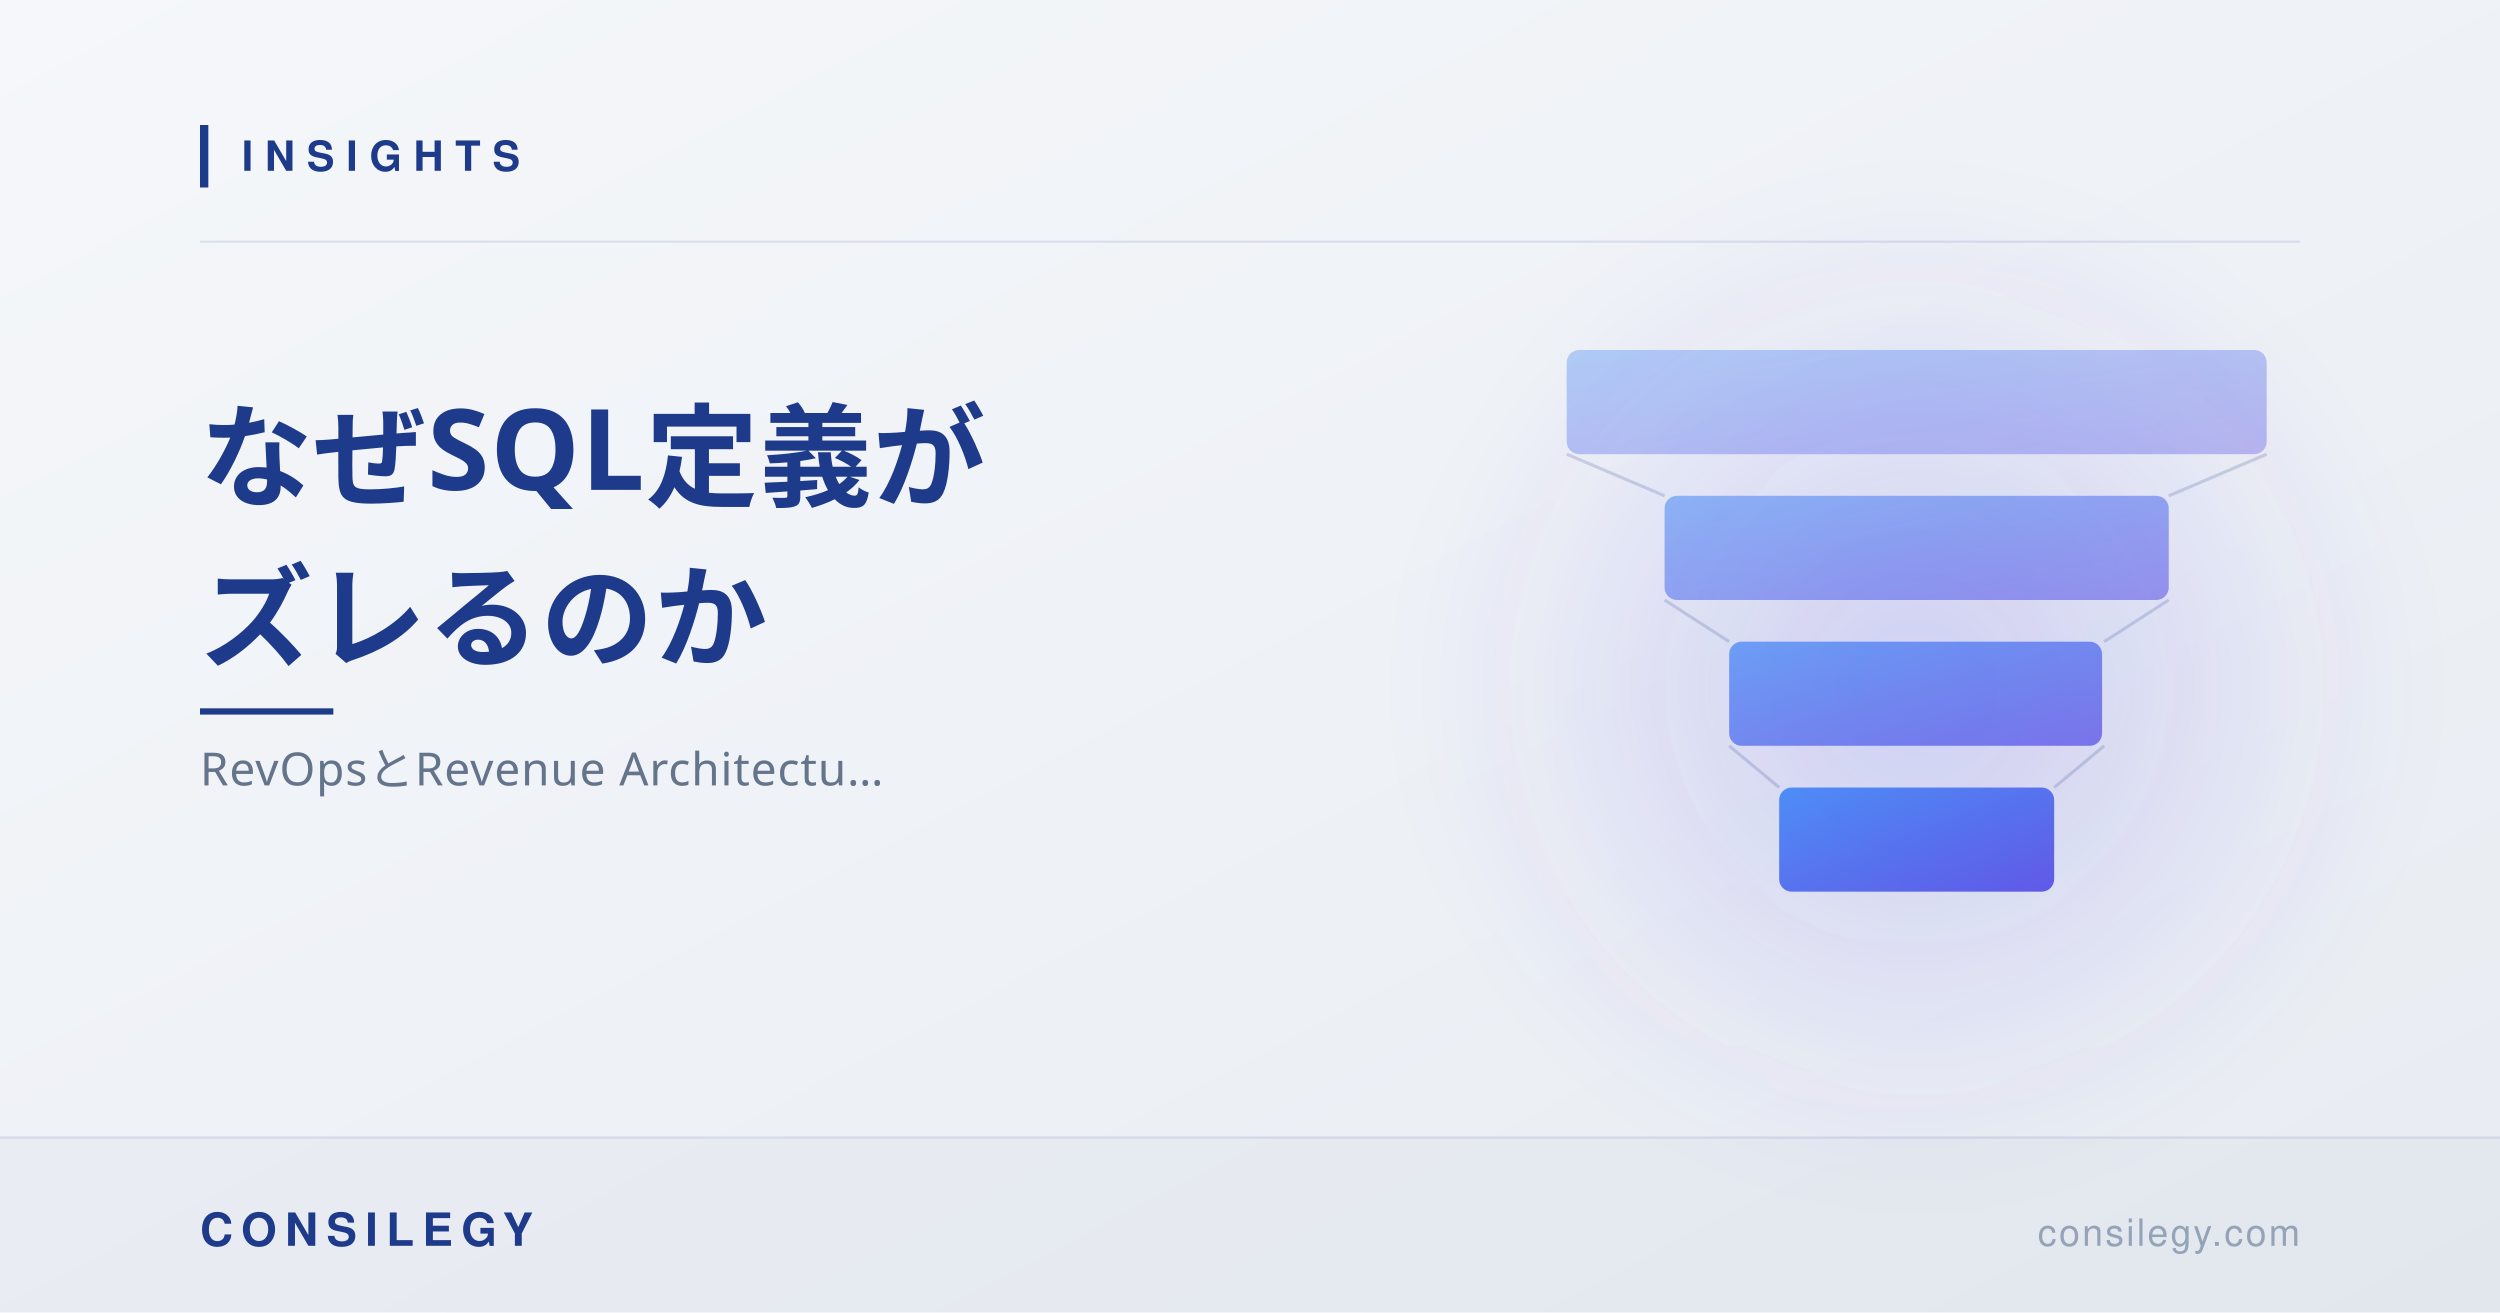
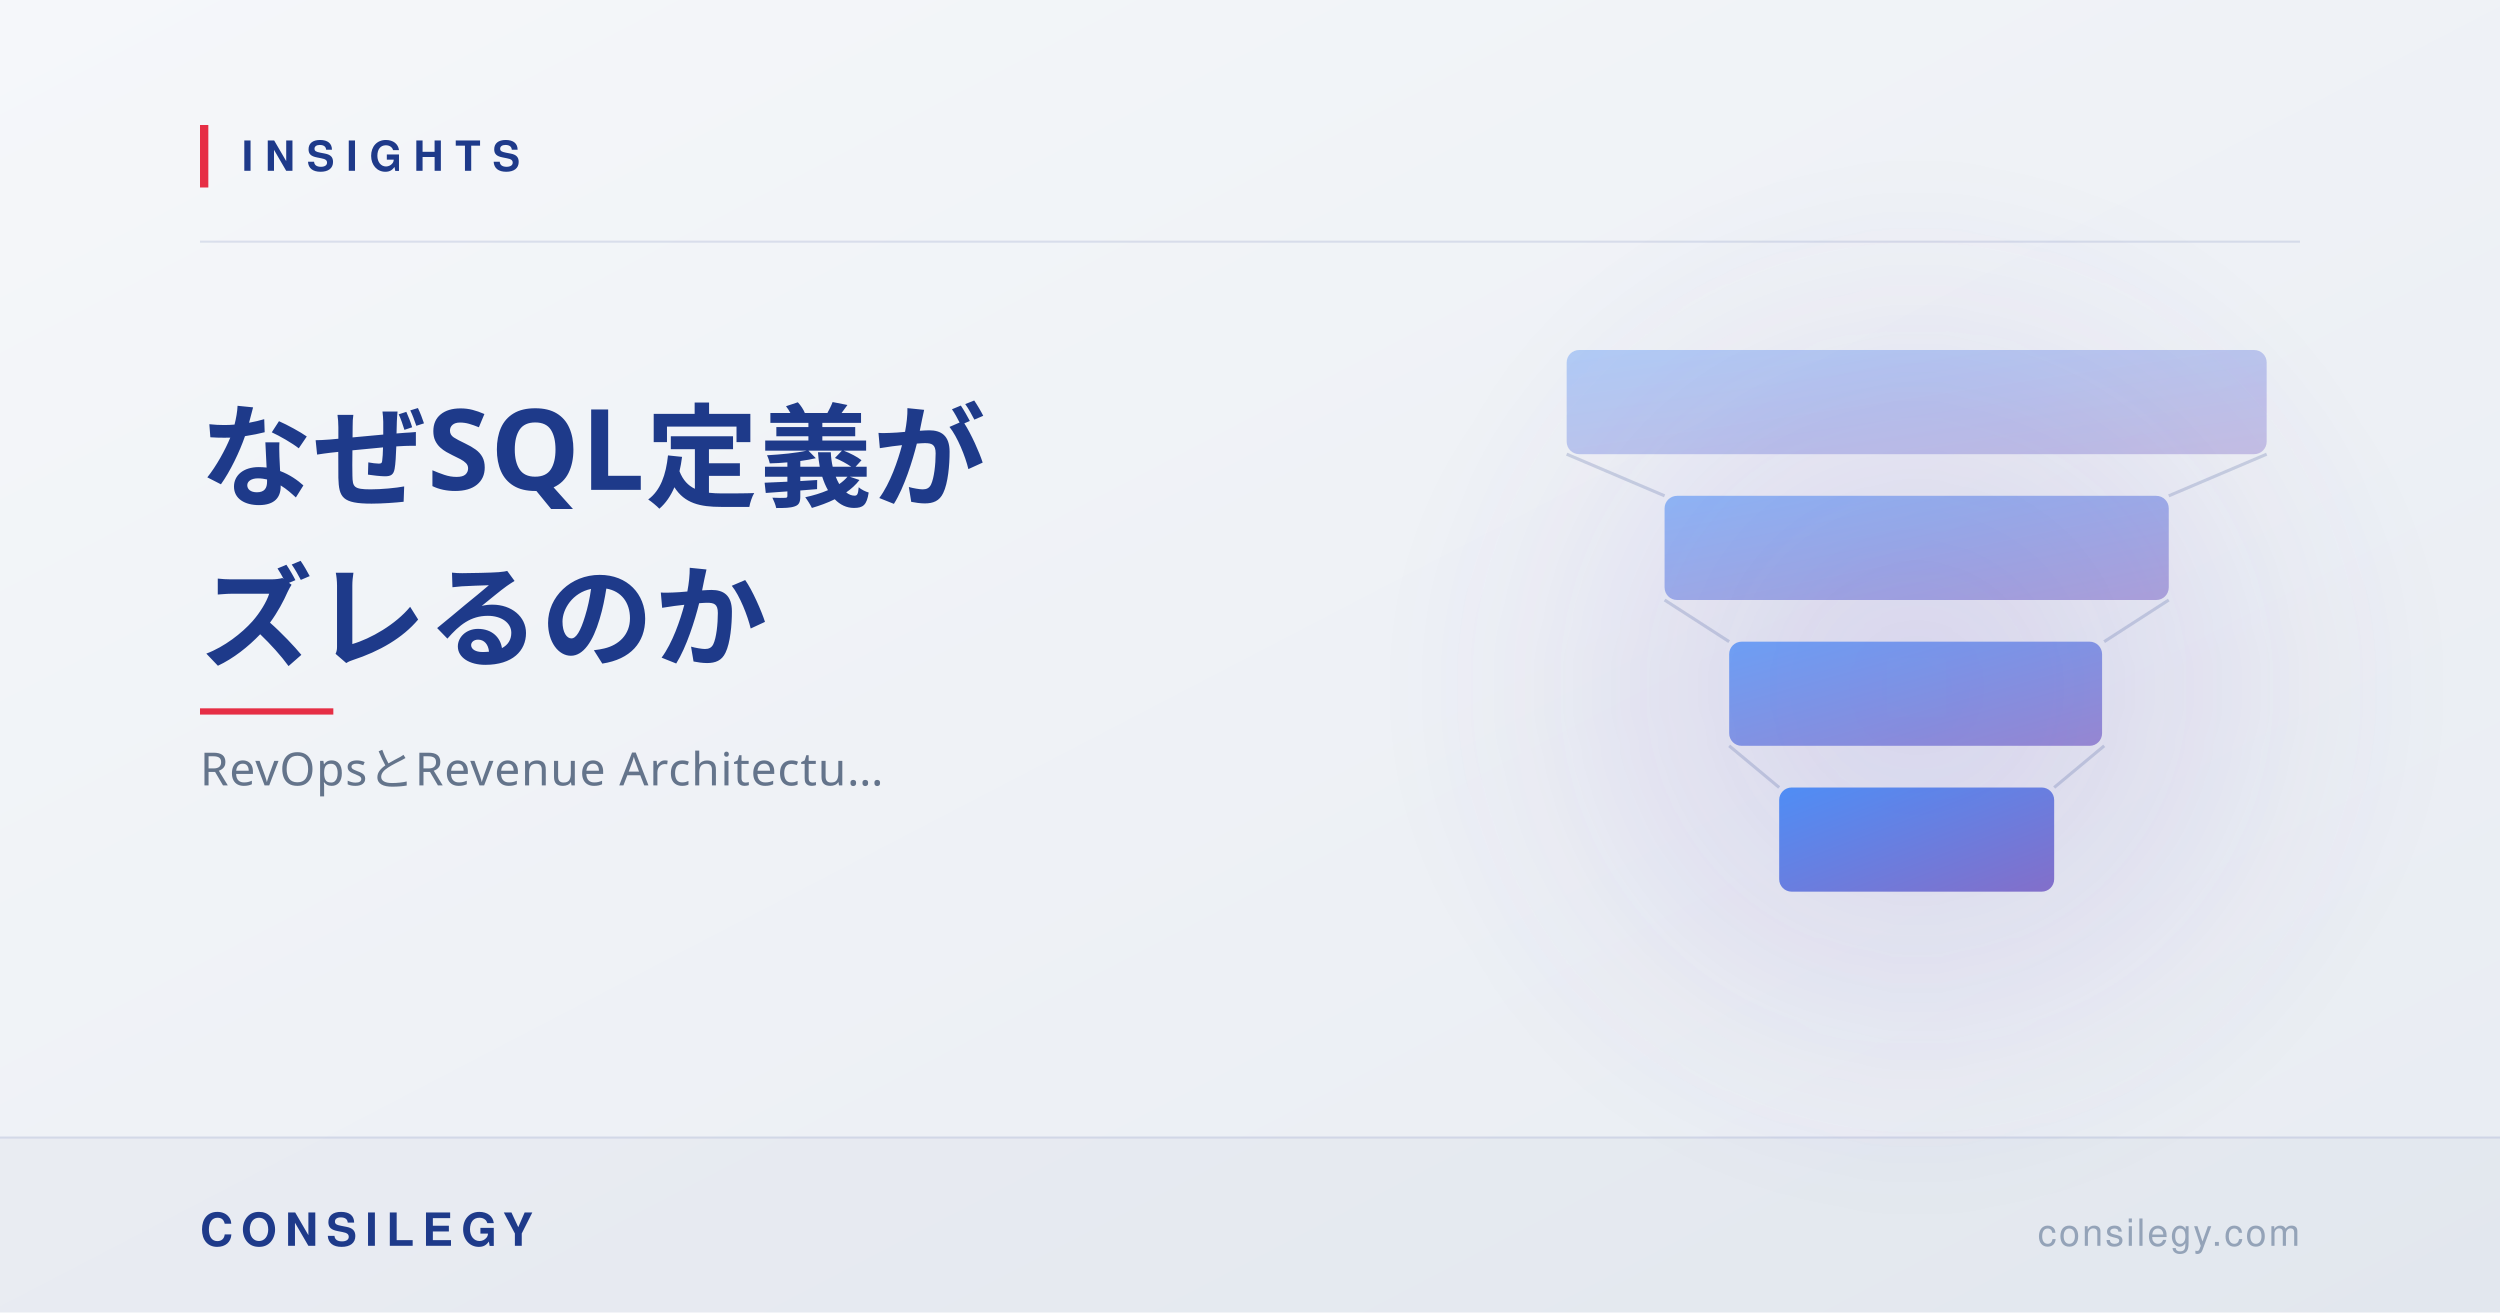
<svg xmlns="http://www.w3.org/2000/svg" viewBox="0 0 1200 630" width="1200" height="630">
  <defs>
    <linearGradient id="bg" x1="0%" y1="0%" x2="100%" y2="100%">
      <stop offset="0%" stop-color="#F5F7FA" />
      <stop offset="100%" stop-color="#E8ECF2" />
    </linearGradient>
    <linearGradient id="bi" x1="0%" y1="0%" x2="100%" y2="100%">
      <stop offset="0%" stop-color="#3B82F6" />
-       <stop offset="100%" stop-color="#4F46E5" />
+       <stop offset="100%" stop-color="#765FC4" />
    </linearGradient>
    <radialGradient id="glow" cx="50%" cy="50%" r="50%">
-       <stop offset="0%" stop-color="#4F46E5" stop-opacity="0.20" />
-       <stop offset="100%" stop-color="#4F46E5" stop-opacity="0" />
+       <stop offset="0%" stop-color="#765FC4" stop-opacity="0.20" />
+       <stop offset="100%" stop-color="#765FC4" stop-opacity="0" />
    </radialGradient>
    <filter id="soft" x="-60%" y="-60%" width="220%" height="220%">
      <feGaussianBlur stdDeviation="26" />
    </filter>
  </defs>
  <rect width="1200" height="630" fill="url(#bg)" />
  <circle cx="920" cy="330" r="230" fill="url(#glow)" filter="url(#soft)" />
  <rect x="752" y="168" width="336" height="50" rx="6" fill="url(#bi)" fill-opacity="0.34" />
  <rect x="799" y="238" width="242" height="50" rx="6" fill="url(#bi)" fill-opacity="0.52" />
  <line x1="752" y1="218" x2="799" y2="238" stroke="#1E3A8A" stroke-opacity="0.18" stroke-width="1.5" />
  <line x1="1088" y1="218" x2="1041" y2="238" stroke="#1E3A8A" stroke-opacity="0.18" stroke-width="1.5" />
  <rect x="830" y="308" width="179" height="50" rx="6" fill="url(#bi)" fill-opacity="0.70" />
  <line x1="799" y1="288" x2="830" y2="308" stroke="#1E3A8A" stroke-opacity="0.18" stroke-width="1.5" />
  <line x1="1041" y1="288" x2="1010" y2="308" stroke="#1E3A8A" stroke-opacity="0.18" stroke-width="1.5" />
  <rect x="854" y="378" width="132" height="50" rx="6" fill="url(#bi)" fill-opacity="0.88" />
  <line x1="830" y1="358" x2="854" y2="378" stroke="#1E3A8A" stroke-opacity="0.18" stroke-width="1.5" />
  <line x1="1010" y1="358" x2="986" y2="378" stroke="#1E3A8A" stroke-opacity="0.18" stroke-width="1.5" />
-   <rect x="96" y="60" width="4" height="30" fill="#1E3A8A" />
+   <rect x="96" y="60" width="4" height="30" fill="#E62E45" />
  <text x="116" y="82" font-family="'Helvetica Neue',Helvetica,Arial,sans-serif" font-size="20" font-weight="600" fill="#1E3A8A" letter-spacing="0.28em">INSIGHTS</text>
  <line x1="96" y1="116" x2="1104" y2="116" stroke="#1E3A8A" stroke-opacity="0.12" stroke-width="1" />
  <text x="96" y="239" font-family="'Hiragino Sans','Hiragino Kaku Gothic ProN',system-ui,sans-serif" font-size="54" font-weight="600" fill="#1E3A8A" letter-spacing="0.01em">なぜSQL定義が</text>
  <text x="96" y="316" font-family="'Hiragino Sans','Hiragino Kaku Gothic ProN',system-ui,sans-serif" font-size="54" font-weight="600" fill="#1E3A8A" letter-spacing="0.01em">ズレるのか</text>
-   <rect x="96" y="340" width="64" height="3" fill="#1E3A8A" />
+   <rect x="96" y="340" width="64" height="3" fill="#E62E45" />
  <text x="96" y="377" font-family="'Hiragino Sans','Hiragino Kaku Gothic ProN',system-ui,sans-serif" font-size="22" font-weight="400" fill="#64748B" letter-spacing="0.02em">RevOpsとRevenue Architectu…</text>
  <rect x="0" y="546" width="1200" height="84" fill="#1E3A8A" fill-opacity="0.035" />
  <line x1="0" y1="546" x2="1200" y2="546" stroke="#1E3A8A" stroke-opacity="0.12" stroke-width="1" />
  <text x="96" y="598" font-family="'Helvetica Neue',Helvetica,Arial,sans-serif" font-size="22" font-weight="600" fill="#1E3A8A" letter-spacing="0.18em">CONSILEGY</text>
  <text x="1104" y="598" text-anchor="end" font-family="'Helvetica Neue',Helvetica,Arial,sans-serif" font-size="18" font-weight="400" fill="#94A3B8" letter-spacing="0.06em">consilegy.com</text>
</svg>
